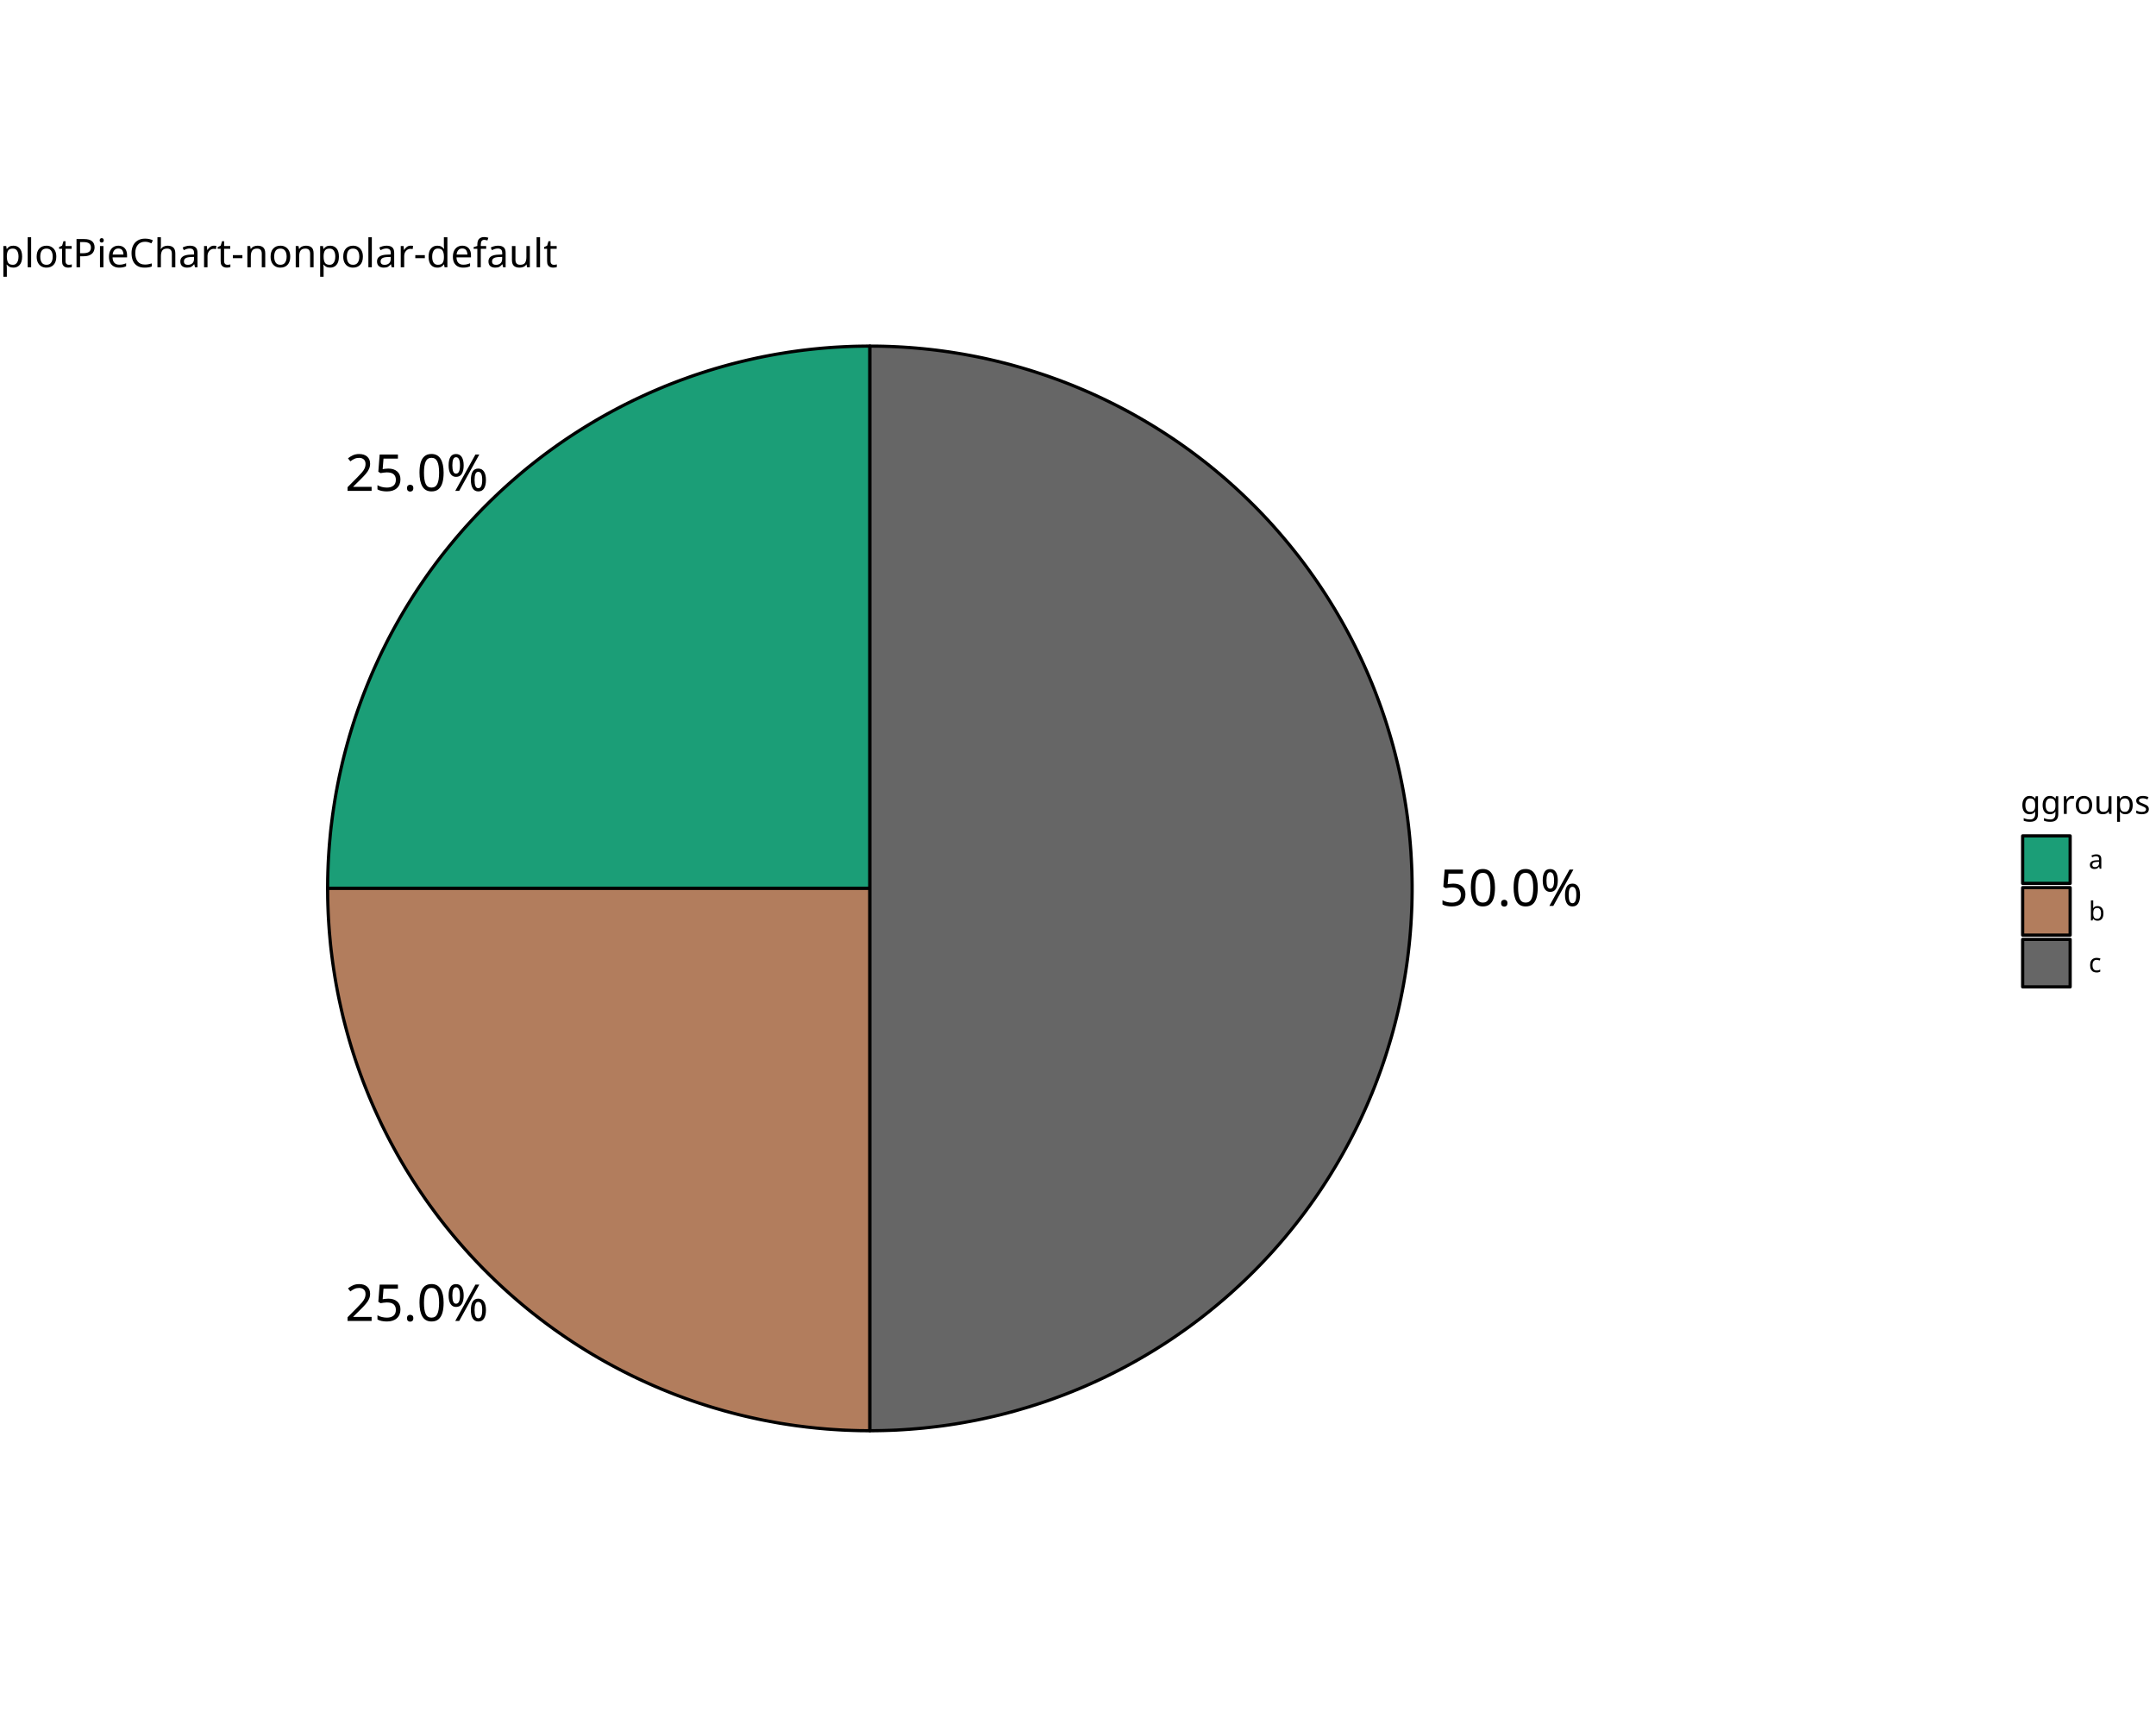
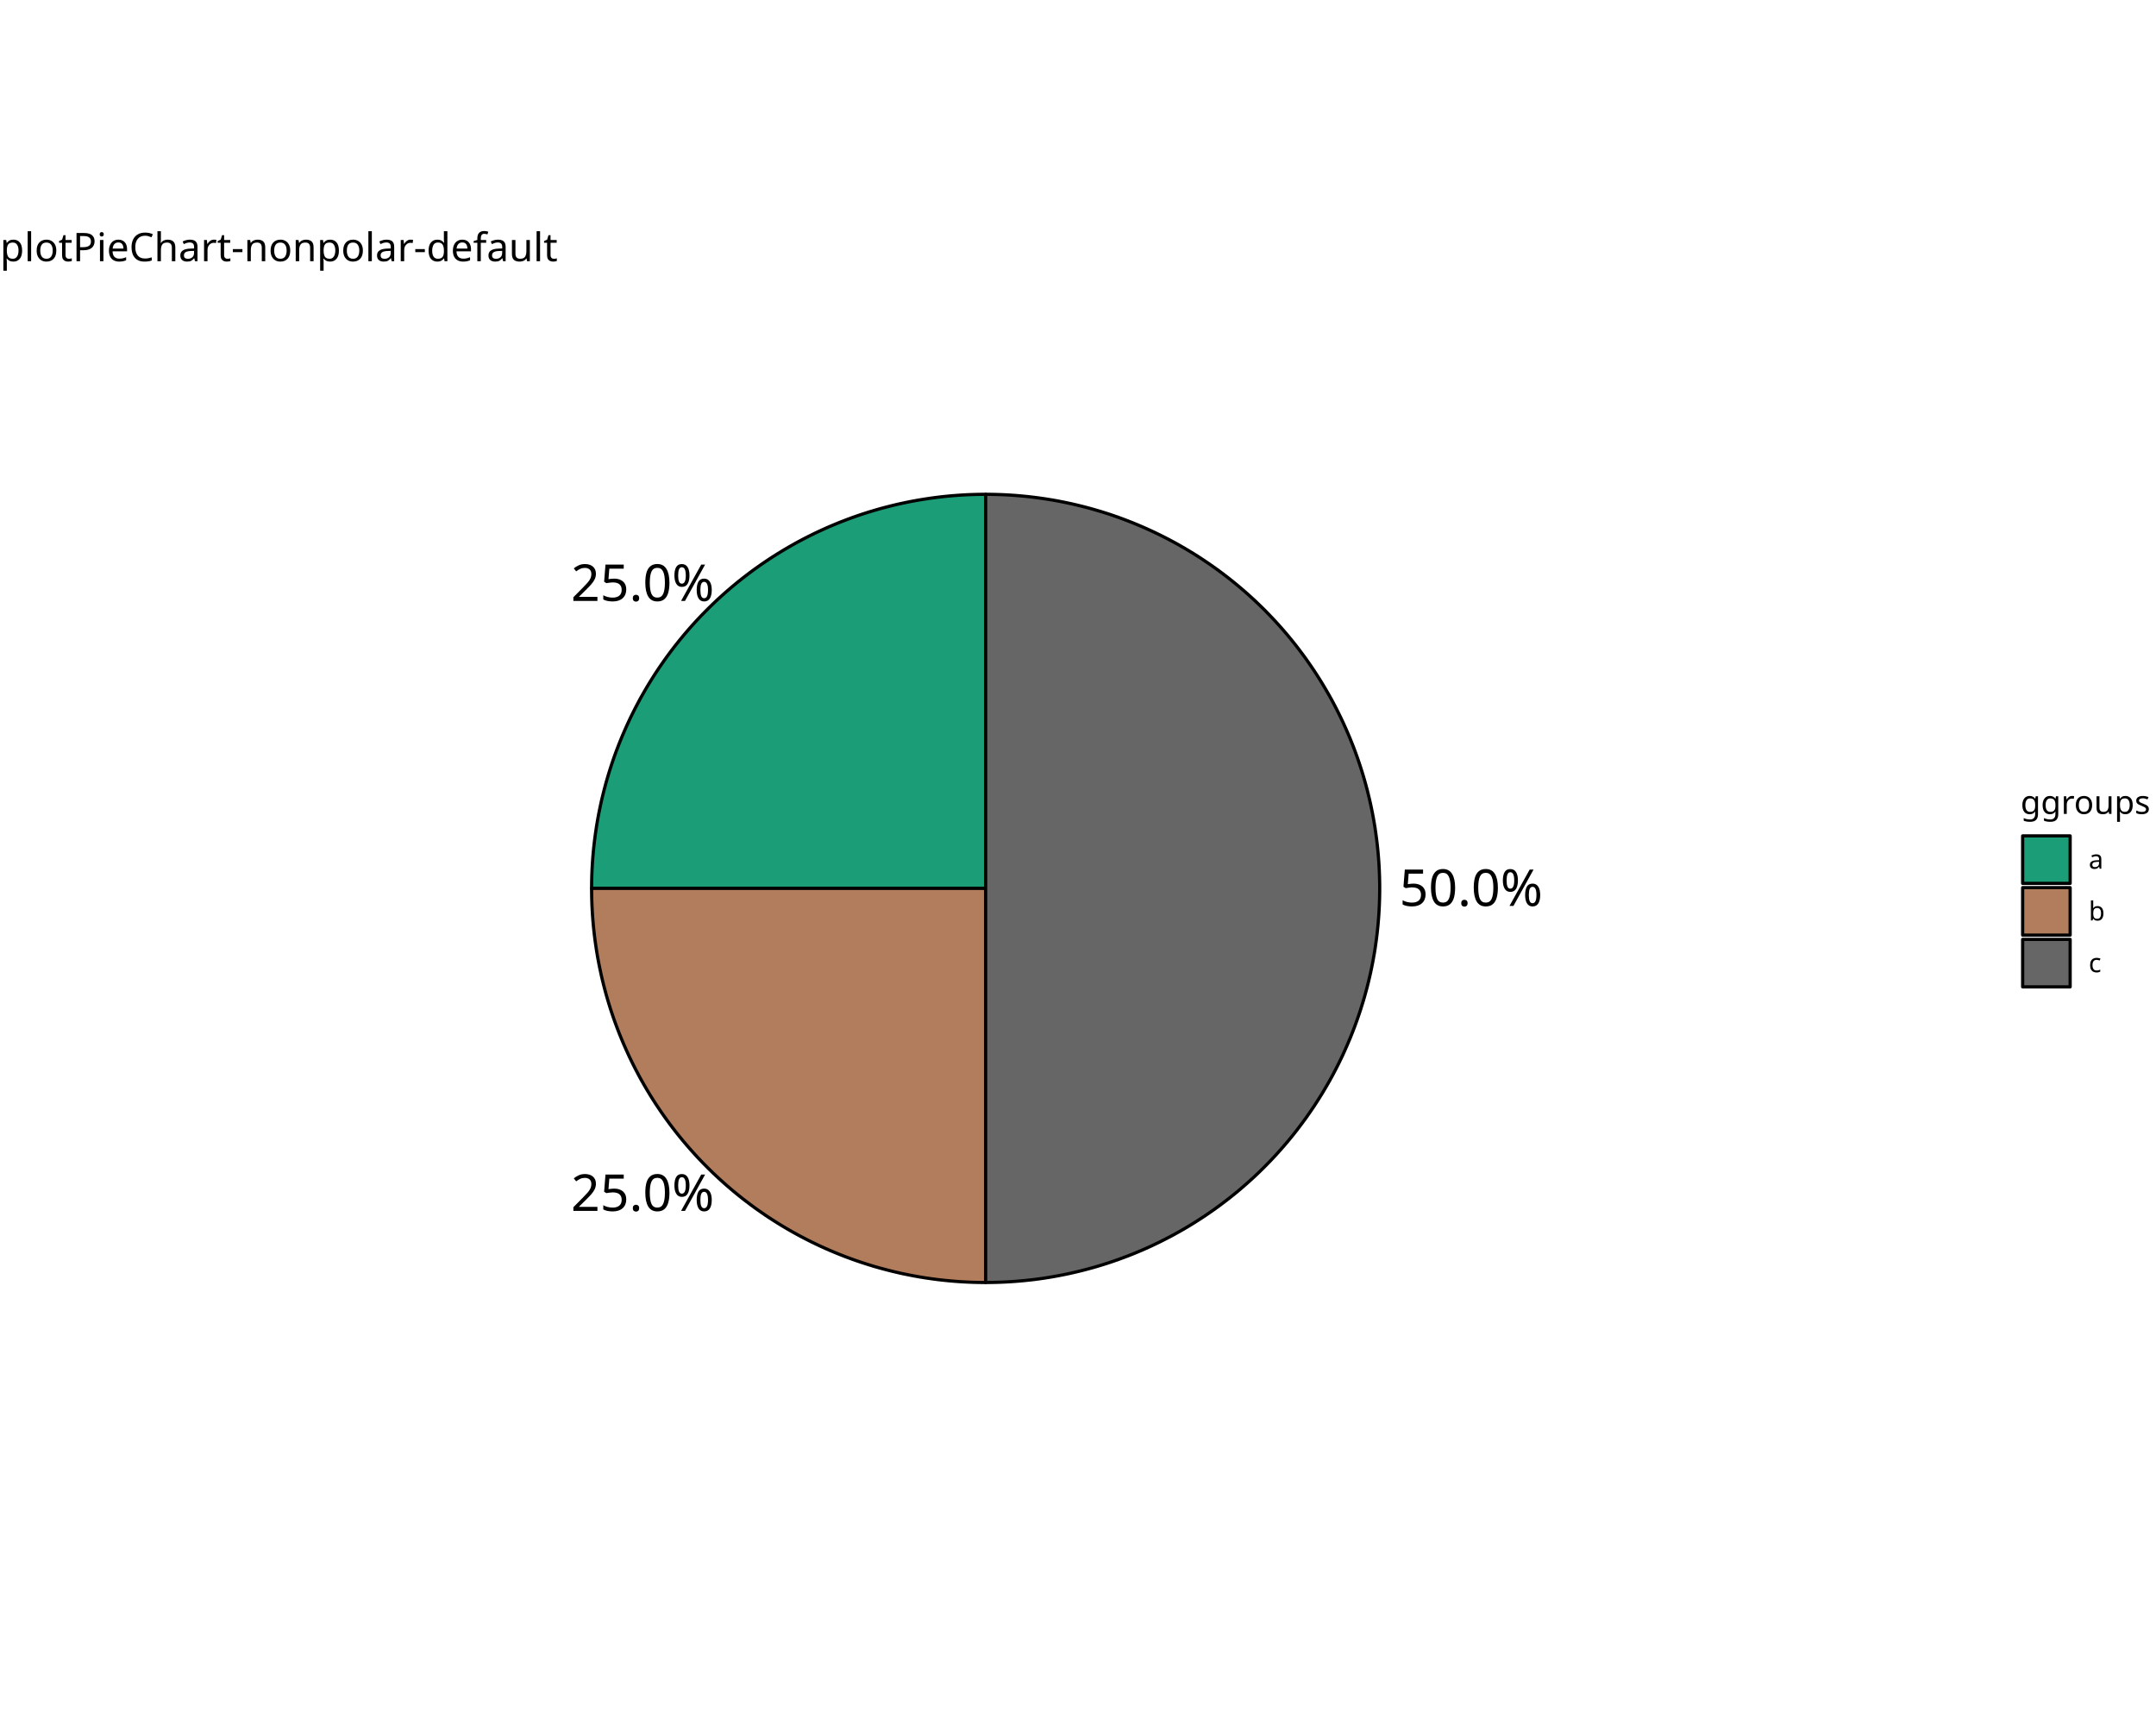
<svg xmlns="http://www.w3.org/2000/svg" class="svglite" data-engine-version="2.0" width="720.00pt" height="576.00pt" viewBox="0 0 720.00 576.00">
  <defs>
    <style type="text/css">
    .svglite line, .svglite polyline, .svglite polygon, .svglite path, .svglite rect, .svglite circle {
      fill: none;
      stroke: #000000;
      stroke-linecap: round;
      stroke-linejoin: round;
      stroke-miterlimit: 10.00;
    }
  </style>
  </defs>
  <rect width="100%" height="100%" style="stroke: none; fill: #FFFFFF;" />
  <defs>
    <clipPath id="cpMC4wMHw3MjAuMDB8MC4wMHw1NzYuMDA=">
      <rect x="0.00" y="0.00" width="720.00" height="576.00" />
    </clipPath>
  </defs>
  <g clip-path="url(#cpMC4wMHw3MjAuMDB8MC4wMHw1NzYuMDA=)">
</g>
  <defs>
-     <clipPath id="cpMC4wMHw3MjAuMDB8ODAuMTZ8NDk1Ljg0">
-       <rect x="0.00" y="80.16" width="720.00" height="415.69" />
+     <clipPath id="cpMC4wMHw3MjAuMDB8NzguMTV8NDk3Ljg1">
+       <rect x="0.00" y="78.15" width="720.00" height="419.71" />
    </clipPath>
  </defs>
-   <g clip-path="url(#cpMC4wMHw3MjAuMDB8ODAuMTZ8NDk1Ljg0)">
-     <rect x="0.00" y="80.16" width="720.00" height="415.69" style="stroke-width: 10.67; stroke: none;" />
+   <g clip-path="url(#cpMC4wMHw3MjAuMDB8NzguMTV8NDk3Ljg1)">
+     <rect x="0.00" y="78.15" width="720.00" height="419.71" style="stroke-width: 10.67; stroke: none;" />
  </g>
  <g clip-path="url(#cpMC4wMHw3MjAuMDB8MC4wMHw1NzYuMDA=)">
-     <rect x="0.00" y="97.46" width="658.32" height="398.39" style="stroke-width: 10.67; stroke: none;" />
-     <polygon points="290.50,296.65 290.50,115.57 289.38,115.57 288.27,115.58 287.15,115.60 286.04,115.62 284.92,115.65 283.81,115.69 282.69,115.74 281.58,115.79 280.46,115.85 279.35,115.91 278.24,115.98 277.12,116.06 276.01,116.15 274.90,116.24 273.79,116.34 272.68,116.45 271.57,116.56 270.46,116.68 269.35,116.81 268.24,116.94 267.14,117.08 266.03,117.23 264.93,117.38 263.82,117.54 262.72,117.71 261.62,117.89 260.52,118.07 259.42,118.25 258.32,118.45 257.22,118.65 256.13,118.86 255.03,119.07 253.94,119.30 252.85,119.52 251.76,119.76 250.67,120.00 249.58,120.25 248.49,120.51 247.41,120.77 246.33,121.04 245.25,121.31 244.17,121.59 243.09,121.88 242.01,122.18 240.94,122.48 239.87,122.79 238.80,123.10 237.73,123.43 236.66,123.75 235.60,124.09 234.54,124.43 233.48,124.78 232.42,125.13 231.37,125.49 230.31,125.86 229.26,126.24 228.21,126.62 227.17,127.00 226.12,127.40 225.08,127.80 224.04,128.20 223.01,128.61 221.97,129.03 220.94,129.46 219.91,129.89 218.89,130.33 217.86,130.77 216.84,131.22 215.83,131.68 214.81,132.14 213.80,132.61 212.79,133.09 211.78,133.57 210.78,134.06 209.78,134.55 208.78,135.05 207.79,135.56 206.80,136.07 205.81,136.59 204.83,137.11 203.85,137.65 202.87,138.18 201.89,138.72 200.92,139.27 199.95,139.83 198.99,140.39 198.03,140.96 197.07,141.53 196.12,142.11 195.17,142.69 194.22,143.28 193.28,143.88 192.34,144.48 191.40,145.09 190.47,145.70 189.54,146.32 188.62,146.94 187.70,147.57 186.78,148.21 185.87,148.85 184.96,149.50 184.06,150.15 183.16,150.81 182.26,151.47 181.37,152.14 180.48,152.82 179.60,153.50 178.72,154.18 177.84,154.88 176.97,155.57 176.10,156.27 175.24,156.98 174.38,157.69 173.53,158.41 172.68,159.14 171.84,159.86 171.00,160.60 170.16,161.34 169.33,162.08 168.50,162.83 167.68,163.58 166.86,164.34 166.05,165.11 165.24,165.88 164.44,166.65 163.64,167.43 162.85,168.21 162.06,169.00 161.27,169.79 160.49,170.59 159.72,171.40 158.95,172.20 158.19,173.02 157.43,173.83 156.67,174.66 155.93,175.48 155.18,176.31 154.44,177.15 153.71,177.99 152.98,178.84 152.26,179.68 151.54,180.54 150.83,181.40 150.12,182.26 149.42,183.13 148.72,184.00 148.03,184.87 147.34,185.75 146.66,186.64 145.99,187.52 145.32,188.42 144.66,189.31 144.00,190.21 143.34,191.12 142.70,192.03 142.05,192.94 141.42,193.86 140.79,194.78 140.16,195.70 139.54,196.63 138.93,197.56 138.32,198.49 137.72,199.43 137.13,200.38 136.54,201.32 135.95,202.27 135.37,203.23 134.80,204.18 134.23,205.15 133.67,206.11 133.12,207.08 132.57,208.05 132.03,209.02 131.49,210.00 130.96,210.98 130.43,211.97 129.92,212.95 129.40,213.94 128.90,214.94 128.40,215.94 127.90,216.94 127.41,217.94 126.93,218.95 126.46,219.95 125.99,220.97 125.53,221.98 125.07,223.00 124.62,224.02 124.17,225.04 123.74,226.07 123.30,227.10 122.88,228.13 122.46,229.16 122.05,230.20 121.64,231.24 121.24,232.28 120.85,233.32 120.46,234.37 120.08,235.42 119.71,236.47 119.34,237.52 118.98,238.58 118.62,239.63 118.28,240.69 117.93,241.76 117.60,242.82 117.27,243.89 116.95,244.95 116.63,246.02 116.33,247.10 116.02,248.17 115.73,249.25 115.44,250.32 115.16,251.40 114.88,252.48 114.61,253.57 114.35,254.65 114.10,255.74 113.85,256.82 113.61,257.91 113.37,259.00 113.14,260.09 112.92,261.19 112.70,262.28 112.50,263.38 112.29,264.47 112.10,265.57 111.91,266.67 111.73,267.77 111.56,268.88 111.39,269.98 111.23,271.08 111.07,272.19 110.93,273.29 110.79,274.40 110.65,275.51 110.52,276.61 110.40,277.72 110.29,278.83 110.19,279.94 110.09,281.05 109.99,282.17 109.91,283.28 109.83,284.39 109.76,285.50 109.69,286.62 109.63,287.73 109.58,288.85 109.54,289.96 109.50,291.08 109.47,292.19 109.44,293.31 109.43,294.42 109.42,295.54 109.41,296.65 290.50,296.65 " style="stroke-width: 1.07; stroke-linecap: butt; fill: #1B9E77;" />
-     <polygon points="290.50,296.65 109.41,296.65 109.42,297.77 109.43,298.88 109.44,300.00 109.47,301.11 109.50,302.23 109.54,303.34 109.58,304.46 109.63,305.57 109.69,306.69 109.76,307.80 109.83,308.91 109.91,310.03 109.99,311.14 110.09,312.25 110.19,313.36 110.29,314.47 110.40,315.58 110.52,316.69 110.65,317.80 110.79,318.91 110.93,320.01 111.07,321.12 111.23,322.22 111.39,323.33 111.56,324.43 111.73,325.53 111.91,326.63 112.10,327.73 112.29,328.83 112.50,329.93 112.70,331.02 112.92,332.12 113.14,333.21 113.37,334.30 113.61,335.39 113.85,336.48 114.10,337.57 114.35,338.65 114.61,339.74 114.88,340.82 115.16,341.90 115.44,342.98 115.73,344.06 116.02,345.13 116.33,346.21 116.63,347.28 116.95,348.35 117.27,349.42 117.60,350.48 117.93,351.55 118.28,352.61 118.62,353.67 118.98,354.73 119.34,355.78 119.71,356.84 120.08,357.89 120.46,358.94 120.85,359.98 121.24,361.03 121.64,362.07 122.05,363.11 122.46,364.14 122.88,365.18 123.30,366.21 123.74,367.24 124.17,368.26 124.62,369.29 125.07,370.31 125.53,371.32 125.99,372.34 126.46,373.35 126.93,374.36 127.41,375.37 127.90,376.37 128.40,377.37 128.90,378.37 129.40,379.36 129.92,380.35 130.43,381.34 130.96,382.32 131.49,383.30 132.03,384.28 132.57,385.26 133.12,386.23 133.67,387.19 134.23,388.16 134.80,389.12 135.37,390.08 135.95,391.03 136.54,391.98 137.13,392.93 137.72,393.87 138.32,394.81 138.93,395.74 139.54,396.68 140.16,397.60 140.79,398.53 141.42,399.45 142.05,400.37 142.70,401.28 143.34,402.19 144.00,403.09 144.66,403.99 145.32,404.89 145.99,405.78 146.66,406.67 147.34,407.55 148.03,408.43 148.72,409.31 149.42,410.18 150.12,411.04 150.83,411.91 151.54,412.77 152.26,413.62 152.98,414.47 153.71,415.31 154.44,416.15 155.18,416.99 155.93,417.82 156.67,418.65 157.43,419.47 158.19,420.29 158.95,421.10 159.72,421.91 160.49,422.71 161.27,423.51 162.06,424.30 162.85,425.09 163.64,425.88 164.44,426.65 165.24,427.43 166.05,428.20 166.86,428.96 167.68,429.72 168.50,430.47 169.33,431.22 170.16,431.97 171.00,432.71 171.84,433.44 172.68,434.17 173.53,434.89 174.38,435.61 175.24,436.32 176.10,437.03 176.97,437.73 177.84,438.43 178.72,439.12 179.60,439.80 180.48,440.49 181.37,441.16 182.26,441.83 183.16,442.49 184.06,443.15 184.96,443.81 185.87,444.45 186.78,445.09 187.70,445.73 188.62,446.36 189.54,446.99 190.47,447.60 191.40,448.22 192.34,448.82 193.28,449.43 194.22,450.02 195.17,450.61 196.12,451.20 197.07,451.78 198.03,452.35 198.99,452.91 199.95,453.48 200.92,454.03 201.89,454.58 202.87,455.12 203.85,455.66 204.83,456.19 205.81,456.71 206.80,457.23 207.79,457.75 208.78,458.25 209.78,458.75 210.78,459.25 211.78,459.73 212.79,460.22 213.80,460.69 214.81,461.16 215.83,461.62 216.84,462.08 217.86,462.53 218.89,462.98 219.91,463.41 220.94,463.85 221.97,464.27 223.01,464.69 224.04,465.10 225.08,465.51 226.12,465.91 227.17,466.30 228.21,466.69 229.26,467.07 230.31,467.44 231.37,467.81 232.42,468.17 233.48,468.53 234.54,468.87 235.60,469.21 236.66,469.55 237.73,469.88 238.80,470.20 239.87,470.51 240.94,470.82 242.01,471.13 243.09,471.42 244.17,471.71 245.25,471.99 246.33,472.27 247.41,472.54 248.49,472.80 249.58,473.05 250.67,473.30 251.76,473.54 252.85,473.78 253.94,474.01 255.03,474.23 256.13,474.44 257.22,474.65 258.32,474.85 259.42,475.05 260.52,475.24 261.62,475.42 262.72,475.59 263.82,475.76 264.93,475.92 266.03,476.08 267.14,476.22 268.24,476.36 269.35,476.50 270.46,476.62 271.57,476.74 272.68,476.86 273.79,476.96 274.90,477.06 276.01,477.16 277.12,477.24 278.24,477.32 279.35,477.39 280.46,477.46 281.58,477.52 282.69,477.57 283.81,477.61 284.92,477.65 286.04,477.68 287.15,477.71 288.27,477.72 289.38,477.73 290.50,477.74 290.50,296.65 " style="stroke-width: 1.07; stroke-linecap: butt; fill: #B27D5D;" />
-     <polygon points="290.50,296.65 290.50,477.74 292.73,477.72 294.96,477.68 297.19,477.61 299.42,477.52 301.64,477.39 303.87,477.24 306.09,477.06 308.32,476.86 310.53,476.62 312.75,476.36 314.96,476.08 317.17,475.76 319.38,475.42 321.58,475.05 323.77,474.65 325.96,474.23 328.15,473.78 330.33,473.30 332.50,472.80 334.67,472.27 336.83,471.71 338.98,471.13 341.12,470.51 343.26,469.88 345.39,469.21 347.51,468.53 349.63,467.81 351.73,467.07 353.83,466.30 355.91,465.51 357.99,464.69 360.05,463.85 362.11,462.98 364.15,462.08 366.18,461.16 368.20,460.22 370.21,459.25 372.21,458.25 374.19,457.23 376.17,456.19 378.13,455.12 380.07,454.03 382.00,452.91 383.92,451.78 385.83,450.61 387.71,449.43 389.59,448.22 391.45,446.99 393.29,445.73 395.12,444.45 396.94,443.15 398.73,441.83 400.51,440.49 402.28,439.12 404.02,437.73 405.75,436.32 407.46,434.89 409.16,433.44 410.83,431.97 412.49,430.47 414.13,428.96 415.75,427.43 417.35,425.88 418.94,424.30 420.50,422.71 422.04,421.10 423.57,419.47 425.07,417.82 426.55,416.15 428.01,414.47 429.45,412.77 430.87,411.04 432.27,409.31 433.65,407.55 435.01,405.78 436.34,403.99 437.65,402.19 438.94,400.37 440.21,398.53 441.45,396.68 442.67,394.81 443.87,392.93 445.04,391.03 446.19,389.12 447.32,387.19 448.42,385.26 449.50,383.30 450.56,381.34 451.59,379.36 452.60,377.37 453.58,375.37 454.54,373.35 455.47,371.32 456.38,369.29 457.26,367.24 458.12,365.18 458.95,363.11 459.75,361.03 460.53,358.94 461.29,356.84 462.02,354.73 462.72,352.61 463.39,350.48 464.04,348.35 464.67,346.21 465.27,344.06 465.84,341.90 466.38,339.74 466.90,337.57 467.39,335.39 467.85,333.21 468.29,331.02 468.70,328.83 469.08,326.63 469.44,324.43 469.77,322.22 470.07,320.01 470.34,317.80 470.59,315.58 470.81,313.36 471.00,311.14 471.17,308.91 471.30,306.69 471.41,304.46 471.50,302.23 471.55,300.00 471.58,297.77 471.58,295.54 471.55,293.31 471.50,291.08 471.41,288.85 471.30,286.62 471.17,284.39 471.00,282.17 470.81,279.94 470.59,277.72 470.34,275.51 470.07,273.29 469.77,271.08 469.44,268.88 469.08,266.67 468.70,264.47 468.29,262.28 467.85,260.09 467.39,257.91 466.90,255.74 466.38,253.57 465.84,251.40 465.27,249.25 464.67,247.10 464.04,244.95 463.39,242.82 462.72,240.69 462.02,238.58 461.29,236.47 460.53,234.37 459.75,232.28 458.95,230.20 458.12,228.13 457.26,226.07 456.38,224.02 455.47,221.98 454.54,219.95 453.58,217.94 452.60,215.94 451.59,213.94 450.56,211.97 449.50,210.00 448.42,208.05 447.32,206.11 446.19,204.18 445.04,202.27 443.87,200.38 442.67,198.49 441.45,196.63 440.21,194.78 438.94,192.94 437.65,191.12 436.34,189.31 435.01,187.52 433.65,185.75 432.27,184.00 430.87,182.26 429.45,180.54 428.01,178.84 426.55,177.15 425.07,175.48 423.57,173.83 422.04,172.20 420.50,170.59 418.94,169.00 417.35,167.43 415.75,165.88 414.13,164.34 412.49,162.83 410.83,161.34 409.16,159.86 407.46,158.41 405.75,156.98 404.02,155.57 402.28,154.18 400.51,152.82 398.73,151.47 396.94,150.15 395.12,148.85 393.29,147.57 391.45,146.32 389.59,145.09 387.71,143.88 385.83,142.69 383.92,141.53 382.00,140.39 380.07,139.27 378.13,138.18 376.17,137.11 374.19,136.07 372.21,135.05 370.21,134.06 368.20,133.09 366.18,132.14 364.15,131.22 362.11,130.33 360.05,129.46 357.99,128.61 355.91,127.80 353.83,127.00 351.73,126.24 349.63,125.49 347.51,124.78 345.39,124.09 343.26,123.43 341.12,122.79 338.98,122.18 336.83,121.59 334.67,121.04 332.50,120.51 330.33,120.00 328.15,119.52 325.96,119.07 323.77,118.65 321.58,118.25 319.38,117.89 317.17,117.54 314.96,117.23 312.75,116.94 310.53,116.68 308.32,116.45 306.09,116.24 303.87,116.06 301.64,115.91 299.42,115.79 297.19,115.69 294.96,115.62 292.73,115.58 290.50,115.57 290.50,296.65 " style="stroke-width: 1.07; stroke-linecap: butt; fill: #666666;" />
-     <text x="163.11" y="163.92" text-anchor="end" style="font-size: 17.00px; font-family: sans;" textLength="48.21px" lengthAdjust="spacingAndGlyphs">25.0%</text>
-     <text x="163.11" y="441.09" text-anchor="end" style="font-size: 17.00px; font-family: sans;" textLength="48.21px" lengthAdjust="spacingAndGlyphs">25.0%</text>
-     <text x="480.64" y="302.50" style="font-size: 17.00px; font-family: sans;" textLength="48.21px" lengthAdjust="spacingAndGlyphs">50.0%</text>
+     <rect x="0.00" y="95.45" width="658.32" height="402.41" style="stroke-width: 10.67; stroke: none;" />
+     <polygon points="329.16,296.65 329.16,165.06 328.35,165.06 327.54,165.07 326.73,165.08 325.92,165.10 325.11,165.12 324.30,165.15 323.49,165.18 322.68,165.22 321.87,165.26 321.06,165.31 320.25,165.36 319.44,165.42 318.64,165.48 317.83,165.55 317.02,165.62 316.21,165.70 315.41,165.78 314.60,165.87 313.80,165.96 312.99,166.06 312.19,166.16 311.38,166.27 310.58,166.38 309.78,166.50 308.98,166.62 308.18,166.75 307.38,166.88 306.58,167.01 305.78,167.16 304.98,167.30 304.19,167.45 303.39,167.61 302.60,167.77 301.80,167.94 301.01,168.11 300.22,168.28 299.43,168.46 298.64,168.65 297.85,168.84 297.07,169.04 296.28,169.24 295.50,169.44 294.71,169.65 293.93,169.86 293.15,170.08 292.37,170.31 291.59,170.54 290.82,170.77 290.04,171.01 289.27,171.25 288.50,171.50 287.73,171.75 286.96,172.01 286.19,172.27 285.43,172.54 284.66,172.81 283.90,173.09 283.14,173.37 282.38,173.66 281.63,173.95 280.87,174.24 280.12,174.54 279.37,174.85 278.62,175.16 277.87,175.47 277.12,175.79 276.38,176.11 275.64,176.44 274.90,176.77 274.16,177.11 273.43,177.45 272.69,177.79 271.96,178.14 271.23,178.50 270.51,178.86 269.78,179.22 269.06,179.59 268.34,179.96 267.62,180.34 266.91,180.72 266.19,181.10 265.48,181.49 264.78,181.89 264.07,182.29 263.37,182.69 262.67,183.10 261.97,183.51 261.27,183.93 260.58,184.35 259.89,184.77 259.20,185.20 258.52,185.63 257.83,186.07 257.15,186.51 256.48,186.96 255.80,187.41 255.13,187.86 254.46,188.32 253.80,188.78 253.13,189.25 252.47,189.72 251.81,190.19 251.16,190.67 250.51,191.15 249.86,191.64 249.22,192.13 248.57,192.63 247.93,193.12 247.30,193.63 246.66,194.13 246.03,194.64 245.41,195.16 244.78,195.67 244.16,196.20 243.55,196.72 242.93,197.25 242.32,197.78 241.71,198.32 241.11,198.86 240.51,199.41 239.91,199.95 239.32,200.50 238.73,201.06 238.14,201.62 237.56,202.18 236.98,202.75 236.40,203.32 235.83,203.89 235.26,204.47 234.69,205.05 234.13,205.63 233.57,206.22 233.01,206.81 232.46,207.40 231.91,208.00 231.37,208.60 230.83,209.20 230.29,209.81 229.76,210.42 229.23,211.04 228.71,211.65 228.18,212.27 227.67,212.90 227.15,213.52 226.64,214.15 226.14,214.79 225.63,215.42 225.13,216.06 224.64,216.71 224.15,217.35 223.66,218.00 223.18,218.65 222.70,219.30 222.23,219.96 221.76,220.62 221.29,221.29 220.83,221.95 220.37,222.62 219.92,223.29 219.47,223.97 219.02,224.64 218.58,225.32 218.14,226.01 217.71,226.69 217.28,227.38 216.86,228.07 216.44,228.76 216.02,229.46 215.61,230.16 215.20,230.86 214.80,231.56 214.40,232.27 214.00,232.97 213.61,233.68 213.23,234.40 212.85,235.11 212.47,235.83 212.10,236.55 211.73,237.27 211.37,238.00 211.01,238.72 210.65,239.45 210.30,240.18 209.96,240.92 209.62,241.65 209.28,242.39 208.95,243.13 208.62,243.87 208.30,244.61 207.98,245.36 207.67,246.11 207.36,246.86 207.05,247.61 206.75,248.36 206.46,249.12 206.17,249.87 205.88,250.63 205.60,251.39 205.32,252.15 205.05,252.92 204.78,253.68 204.52,254.45 204.26,255.22 204.01,255.99 203.76,256.76 203.52,257.53 203.28,258.31 203.05,259.08 202.82,259.86 202.59,260.64 202.37,261.42 202.16,262.20 201.95,262.99 201.75,263.77 201.55,264.56 201.35,265.34 201.16,266.13 200.97,266.92 200.79,267.71 200.62,268.50 200.45,269.29 200.28,270.09 200.12,270.88 199.96,271.68 199.81,272.47 199.66,273.27 199.52,274.07 199.39,274.87 199.25,275.67 199.13,276.47 199.01,277.27 198.89,278.07 198.78,278.87 198.67,279.68 198.57,280.48 198.47,281.29 198.38,282.09 198.29,282.90 198.21,283.70 198.13,284.51 198.06,285.32 197.99,286.13 197.93,286.93 197.87,287.74 197.82,288.55 197.77,289.36 197.73,290.17 197.69,290.98 197.66,291.79 197.63,292.60 197.61,293.41 197.59,294.22 197.58,295.03 197.57,295.84 197.57,296.65 329.16,296.65 " style="stroke-width: 1.07; stroke-linecap: butt; fill: #1B9E77;" />
+     <polygon points="329.16,296.65 197.57,296.65 197.57,297.46 197.58,298.27 197.59,299.08 197.61,299.89 197.63,300.70 197.66,301.51 197.69,302.32 197.73,303.13 197.77,303.94 197.82,304.75 197.87,305.56 197.93,306.37 197.99,307.18 198.06,307.99 198.13,308.79 198.21,309.60 198.29,310.41 198.38,311.21 198.47,312.02 198.57,312.82 198.67,313.63 198.78,314.43 198.89,315.23 199.01,316.04 199.13,316.84 199.25,317.64 199.39,318.44 199.52,319.24 199.66,320.03 199.81,320.83 199.96,321.63 200.12,322.42 200.28,323.22 200.45,324.01 200.62,324.80 200.79,325.59 200.97,326.39 201.16,327.17 201.35,327.96 201.55,328.75 201.75,329.53 201.95,330.32 202.16,331.10 202.37,331.88 202.59,332.66 202.82,333.44 203.05,334.22 203.28,335.00 203.52,335.77 203.76,336.54 204.01,337.32 204.26,338.09 204.52,338.85 204.78,339.62 205.05,340.39 205.32,341.15 205.60,341.91 205.88,342.67 206.17,343.43 206.46,344.19 206.75,344.94 207.05,345.70 207.36,346.45 207.67,347.20 207.98,347.94 208.30,348.69 208.62,349.43 208.95,350.17 209.28,350.91 209.62,351.65 209.96,352.39 210.30,353.12 210.65,353.85 211.01,354.58 211.37,355.31 211.73,356.03 212.10,356.75 212.47,357.47 212.85,358.19 213.23,358.91 213.61,359.62 214.00,360.33 214.40,361.04 214.80,361.74 215.20,362.45 215.61,363.15 216.02,363.85 216.44,364.54 216.86,365.24 217.28,365.93 217.71,366.61 218.14,367.30 218.58,367.98 219.02,368.66 219.47,369.34 219.92,370.01 220.37,370.68 220.83,371.35 221.29,372.02 221.76,372.68 222.23,373.34 222.70,374.00 223.18,374.65 223.66,375.30 224.15,375.95 224.64,376.60 225.13,377.24 225.63,377.88 226.14,378.52 226.64,379.15 227.15,379.78 227.67,380.41 228.18,381.03 228.71,381.65 229.23,382.27 229.76,382.88 230.29,383.49 230.83,384.10 231.37,384.70 231.91,385.30 232.46,385.90 233.01,386.50 233.57,387.09 234.13,387.67 234.69,388.26 235.26,388.84 235.83,389.41 236.40,389.99 236.98,390.56 237.56,391.12 238.14,391.69 238.73,392.24 239.32,392.80 239.91,393.35 240.51,393.90 241.11,394.44 241.71,394.98 242.32,395.52 242.93,396.05 243.55,396.58 244.16,397.11 244.78,397.63 245.41,398.15 246.03,398.66 246.66,399.17 247.30,399.68 247.93,400.18 248.57,400.68 249.22,401.17 249.86,401.66 250.51,402.15 251.16,402.63 251.81,403.11 252.47,403.59 253.13,404.06 253.80,404.52 254.46,404.98 255.13,405.44 255.80,405.90 256.48,406.35 257.15,406.79 257.83,407.23 258.52,407.67 259.20,408.10 259.89,408.53 260.58,408.96 261.27,409.38 261.97,409.79 262.67,410.21 263.37,410.61 264.07,411.02 264.78,411.42 265.48,411.81 266.19,412.20 266.91,412.59 267.62,412.97 268.34,413.34 269.06,413.72 269.78,414.08 270.51,414.45 271.23,414.81 271.96,415.16 272.69,415.51 273.43,415.86 274.16,416.20 274.90,416.53 275.64,416.87 276.38,417.19 277.12,417.52 277.87,417.83 278.62,418.15 279.37,418.46 280.12,418.76 280.87,419.06 281.63,419.36 282.38,419.65 283.14,419.93 283.90,420.21 284.66,420.49 285.43,420.76 286.19,421.03 286.96,421.29 287.73,421.55 288.50,421.80 289.27,422.05 290.04,422.29 290.82,422.53 291.59,422.77 292.37,423.00 293.15,423.22 293.93,423.44 294.71,423.65 295.50,423.86 296.28,424.07 297.07,424.27 297.85,424.46 298.64,424.65 299.43,424.84 300.22,425.02 301.01,425.20 301.80,425.37 302.60,425.53 303.39,425.69 304.19,425.85 304.98,426.00 305.78,426.15 306.58,426.29 307.38,426.43 308.18,426.56 308.98,426.69 309.78,426.81 310.58,426.92 311.38,427.04 312.19,427.14 312.99,427.25 313.80,427.34 314.60,427.43 315.41,427.52 316.21,427.60 317.02,427.68 317.83,427.75 318.64,427.82 319.44,427.88 320.25,427.94 321.06,427.99 321.87,428.04 322.68,428.08 323.49,428.12 324.30,428.15 325.11,428.18 325.92,428.20 326.73,428.22 327.54,428.23 328.35,428.24 329.16,428.24 329.16,296.65 " style="stroke-width: 1.07; stroke-linecap: butt; fill: #B27D5D;" />
+     <polygon points="329.16,296.65 329.16,428.24 330.78,428.23 332.40,428.20 334.02,428.15 335.64,428.08 337.26,427.99 338.88,427.88 340.50,427.75 342.11,427.60 343.72,427.43 345.33,427.25 346.94,427.04 348.55,426.81 350.15,426.56 351.75,426.29 353.34,426.00 354.93,425.69 356.52,425.37 358.10,425.02 359.68,424.65 361.26,424.27 362.83,423.86 364.39,423.44 365.95,423.00 367.51,422.53 369.05,422.05 370.60,421.55 372.13,421.03 373.66,420.49 375.18,419.93 376.70,419.36 378.21,418.76 379.71,418.15 381.20,417.52 382.68,416.87 384.16,416.20 385.63,415.51 387.09,414.81 388.54,414.08 389.98,413.34 391.42,412.59 392.84,411.81 394.25,411.02 395.66,410.21 397.05,409.38 398.44,408.53 399.81,407.67 401.17,406.79 402.52,405.90 403.86,404.98 405.19,404.06 406.51,403.11 407.81,402.15 409.11,401.17 410.39,400.18 411.66,399.17 412.92,398.15 414.16,397.11 415.39,396.05 416.61,394.98 417.81,393.90 419.01,392.80 420.18,391.69 421.35,390.56 422.50,389.41 423.63,388.26 424.75,387.09 425.86,385.90 426.95,384.70 428.03,383.49 429.09,382.27 430.14,381.03 431.17,379.78 432.19,378.52 433.19,377.24 434.17,375.95 435.14,374.65 436.10,373.34 437.03,372.02 437.95,370.68 438.86,369.34 439.74,367.98 440.61,366.61 441.47,365.24 442.30,363.85 443.12,362.45 443.93,361.04 444.71,359.62 445.48,358.19 446.23,356.75 446.96,355.31 447.67,353.85 448.37,352.39 449.04,350.91 449.70,349.43 450.34,347.94 450.97,346.45 451.57,344.94 452.16,343.43 452.72,341.91 453.27,340.39 453.80,338.85 454.31,337.32 454.80,335.77 455.28,334.22 455.73,332.66 456.16,331.10 456.58,329.53 456.97,327.96 457.35,326.39 457.71,324.80 458.04,323.22 458.36,321.63 458.66,320.03 458.94,318.44 459.20,316.84 459.43,315.23 459.65,313.63 459.85,312.02 460.03,310.41 460.19,308.79 460.33,307.18 460.45,305.56 460.55,303.94 460.63,302.32 460.69,300.70 460.73,299.08 460.75,297.46 460.75,295.84 460.73,294.22 460.69,292.60 460.63,290.98 460.55,289.36 460.45,287.74 460.33,286.13 460.19,284.51 460.03,282.90 459.85,281.29 459.65,279.68 459.43,278.07 459.20,276.47 458.94,274.87 458.66,273.27 458.36,271.68 458.04,270.09 457.71,268.50 457.35,266.92 456.97,265.34 456.58,263.77 456.16,262.20 455.73,260.64 455.28,259.08 454.80,257.53 454.31,255.99 453.80,254.45 453.27,252.92 452.72,251.39 452.16,249.87 451.57,248.36 450.97,246.86 450.34,245.36 449.70,243.87 449.04,242.39 448.37,240.92 447.67,239.45 446.96,238.00 446.23,236.55 445.48,235.11 444.71,233.68 443.93,232.27 443.12,230.86 442.30,229.46 441.47,228.07 440.61,226.69 439.74,225.32 438.86,223.97 437.95,222.62 437.03,221.29 436.10,219.96 435.14,218.65 434.17,217.35 433.19,216.06 432.19,214.79 431.17,213.52 430.14,212.27 429.09,211.04 428.03,209.81 426.95,208.60 425.86,207.40 424.75,206.22 423.63,205.05 422.50,203.89 421.35,202.75 420.18,201.62 419.01,200.50 417.81,199.41 416.61,198.32 415.39,197.25 414.16,196.20 412.92,195.16 411.66,194.13 410.39,193.12 409.11,192.13 407.81,191.15 406.51,190.19 405.19,189.25 403.86,188.32 402.52,187.41 401.17,186.51 399.81,185.63 398.44,184.77 397.05,183.93 395.66,183.10 394.25,182.29 392.84,181.49 391.42,180.72 389.98,179.96 388.54,179.22 387.09,178.50 385.63,177.79 384.16,177.11 382.68,176.44 381.20,175.79 379.71,175.16 378.21,174.54 376.70,173.95 375.18,173.37 373.66,172.81 372.13,172.27 370.60,171.75 369.05,171.25 367.51,170.77 365.95,170.31 364.39,169.86 362.83,169.44 361.26,169.04 359.68,168.65 358.10,168.28 356.52,167.94 354.93,167.61 353.34,167.30 351.75,167.01 350.15,166.75 348.55,166.50 346.94,166.27 345.33,166.06 343.72,165.87 342.11,165.70 340.50,165.55 338.88,165.42 337.26,165.31 335.64,165.22 334.02,165.15 332.40,165.10 330.78,165.07 329.16,165.06 329.16,296.65 " style="stroke-width: 1.07; stroke-linecap: butt; fill: #666666;" />
+     <text x="238.52" y="200.66" text-anchor="end" style="font-size: 17.00px; font-family: sans;" textLength="48.21px" lengthAdjust="spacingAndGlyphs">25.0%</text>
+     <text x="238.52" y="404.34" text-anchor="end" style="font-size: 17.00px; font-family: sans;" textLength="48.21px" lengthAdjust="spacingAndGlyphs">25.0%</text>
+     <text x="467.33" y="302.50" style="font-size: 17.00px; font-family: sans;" textLength="48.21px" lengthAdjust="spacingAndGlyphs">50.0%</text>
    <rect x="669.28" y="257.59" width="50.72" height="78.13" style="stroke-width: 10.67; stroke: none;" />
    <text x="674.76" y="271.78" style="font-size: 11.00px; font-family: sans;" textLength="39.76px" lengthAdjust="spacingAndGlyphs">ggroups</text>
    <rect x="674.76" y="278.40" width="17.28" height="17.28" style="stroke-width: 10.67; stroke: none;" />
    <rect x="675.47" y="279.11" width="15.86" height="15.86" style="stroke-width: 1.07; stroke-linecap: butt; fill: #1B9E77;" />
    <rect x="674.76" y="295.68" width="17.28" height="17.28" style="stroke-width: 10.67; stroke: none;" />
    <rect x="675.47" y="296.39" width="15.86" height="15.86" style="stroke-width: 1.07; stroke-linecap: butt; fill: #B27D5D;" />
    <rect x="674.76" y="312.96" width="17.28" height="17.28" style="stroke-width: 10.67; stroke: none;" />
    <rect x="675.47" y="313.67" width="15.86" height="15.86" style="stroke-width: 1.07; stroke-linecap: butt; fill: #666666;" />
    <text x="697.52" y="290.07" style="font-size: 8.80px; font-family: sans;" textLength="4.89px" lengthAdjust="spacingAndGlyphs">a</text>
    <text x="697.52" y="307.35" style="font-size: 8.80px; font-family: sans;" textLength="4.89px" lengthAdjust="spacingAndGlyphs">b</text>
    <text x="697.52" y="324.63" style="font-size: 8.80px; font-family: sans;" textLength="4.40px" lengthAdjust="spacingAndGlyphs">c</text>
-     <text x="0.00" y="89.24" style="font-size: 13.20px; font-family: sans;" textLength="172.44px" lengthAdjust="spacingAndGlyphs">plotPieChart-nonpolar-default</text>
+     <text x="0.00" y="87.23" style="font-size: 13.20px; font-family: sans;" textLength="172.44px" lengthAdjust="spacingAndGlyphs">plotPieChart-nonpolar-default</text>
  </g>
</svg>
